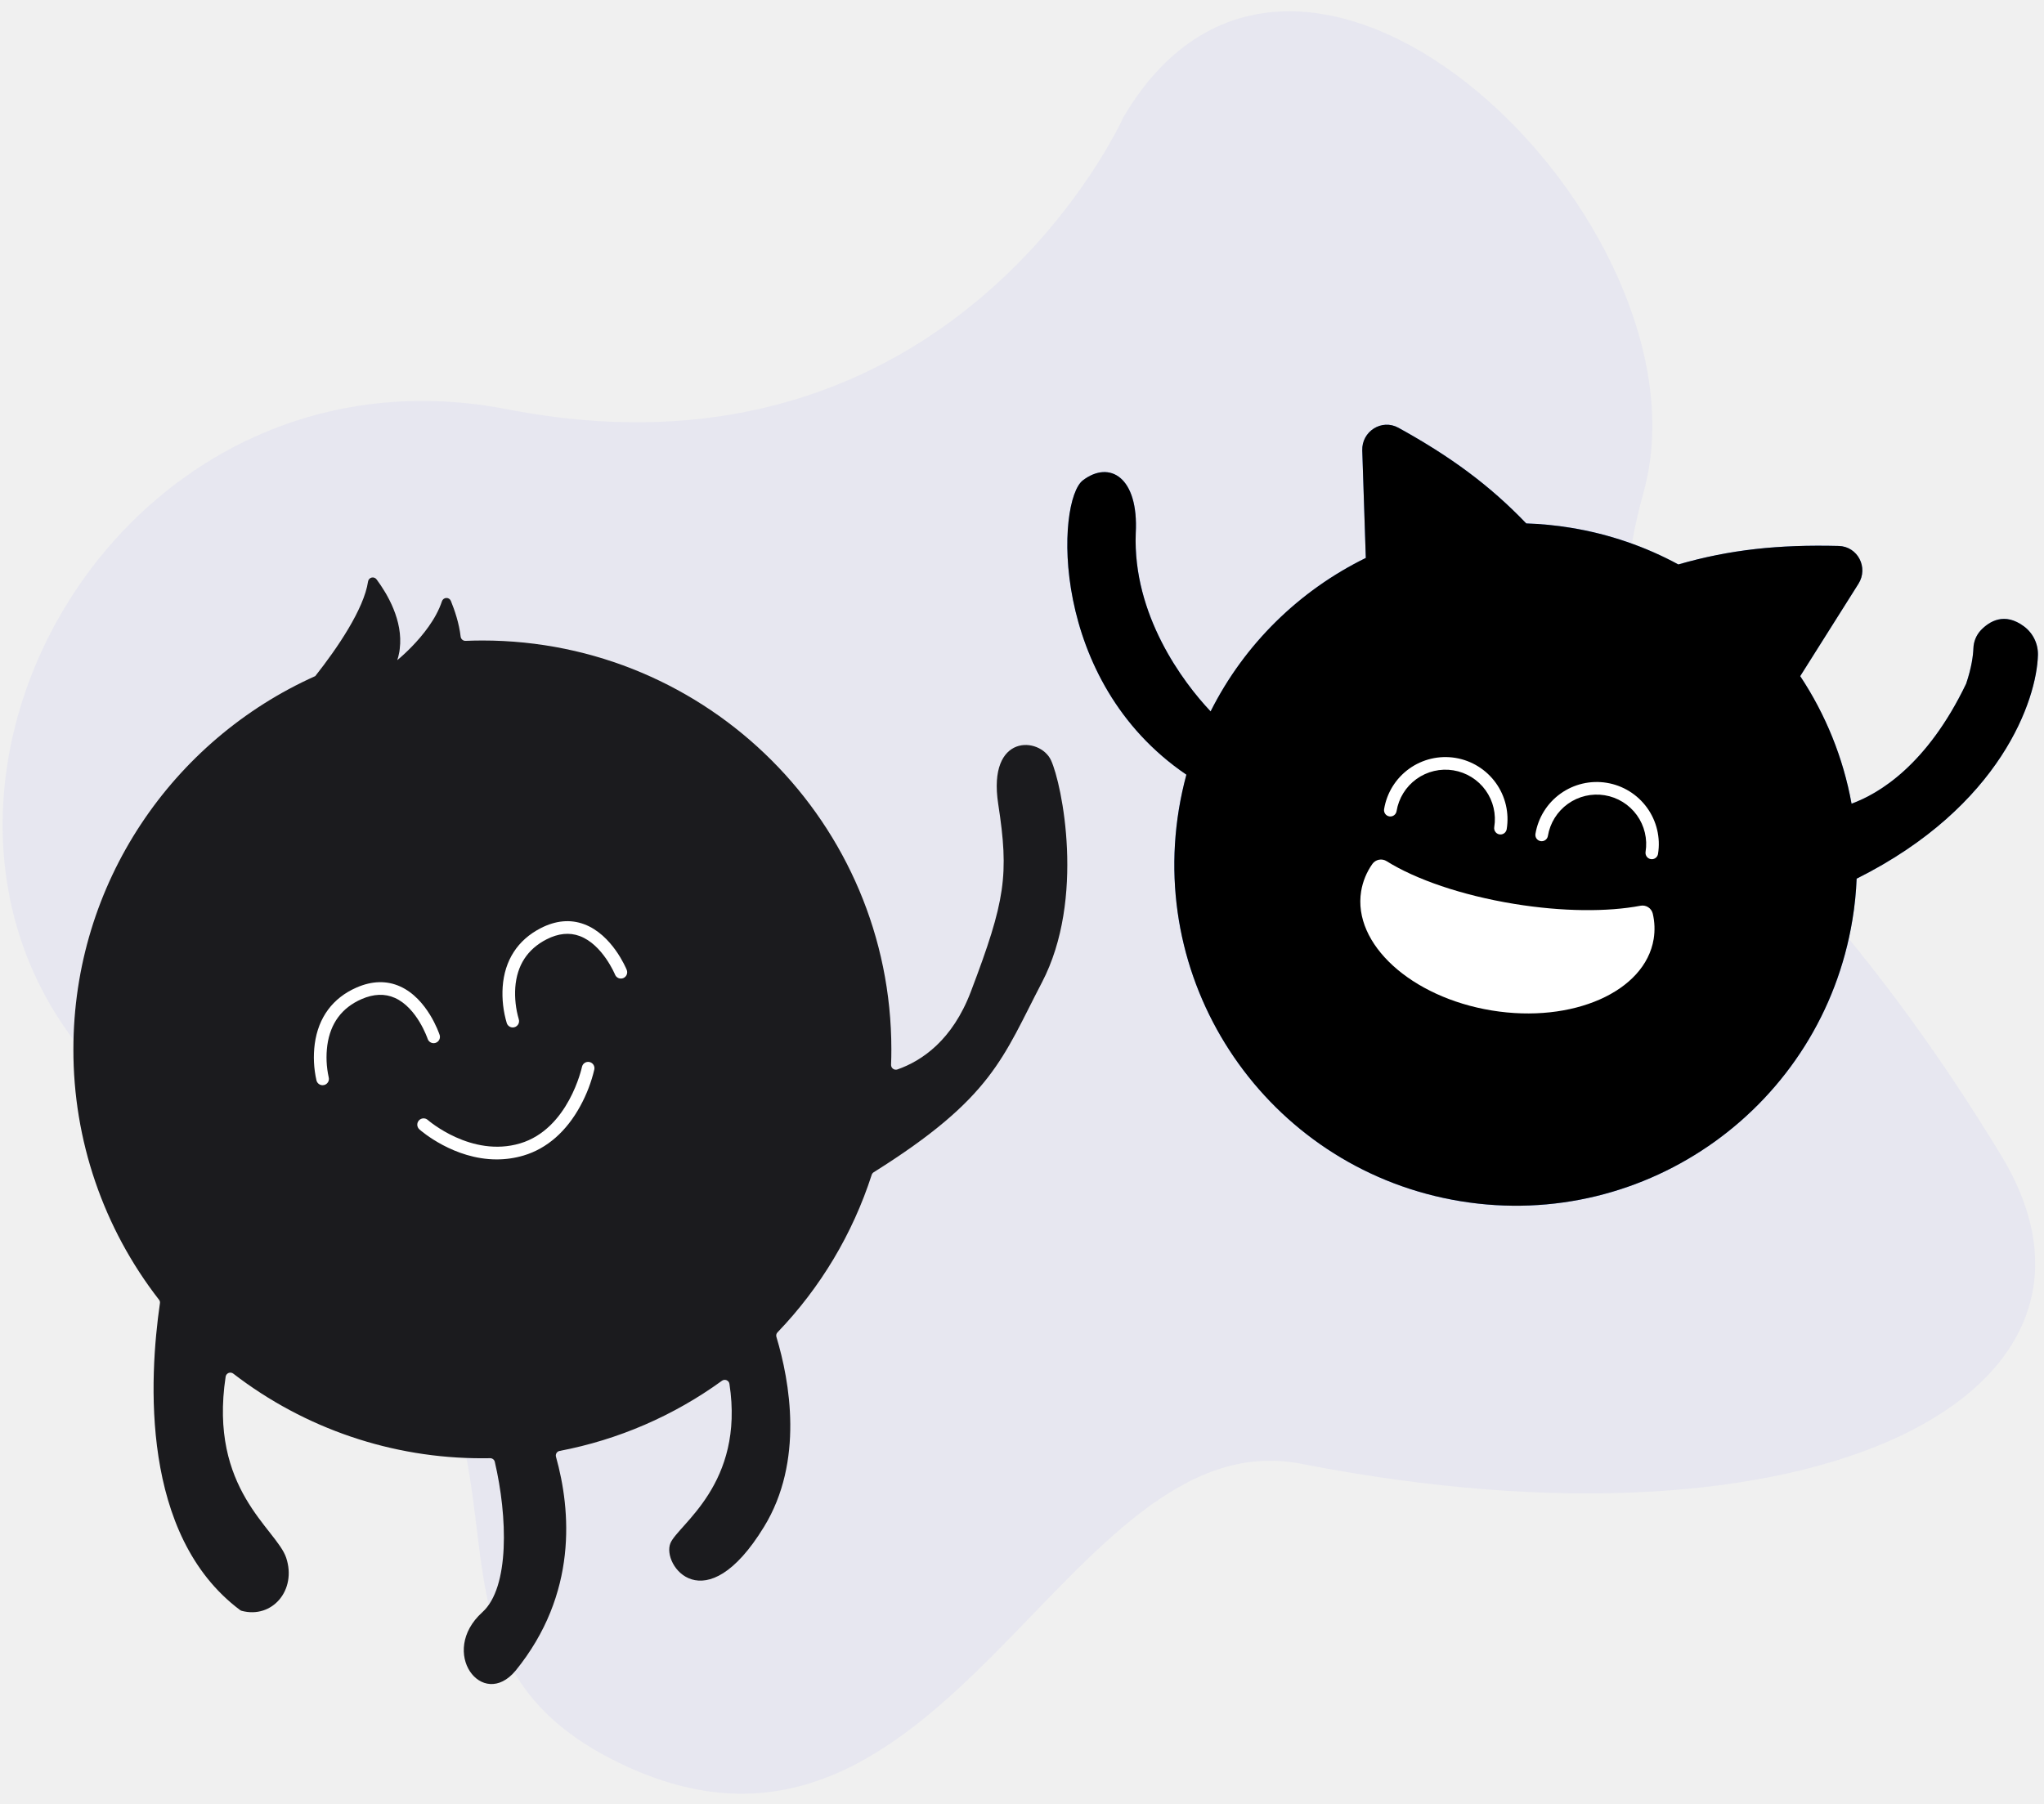
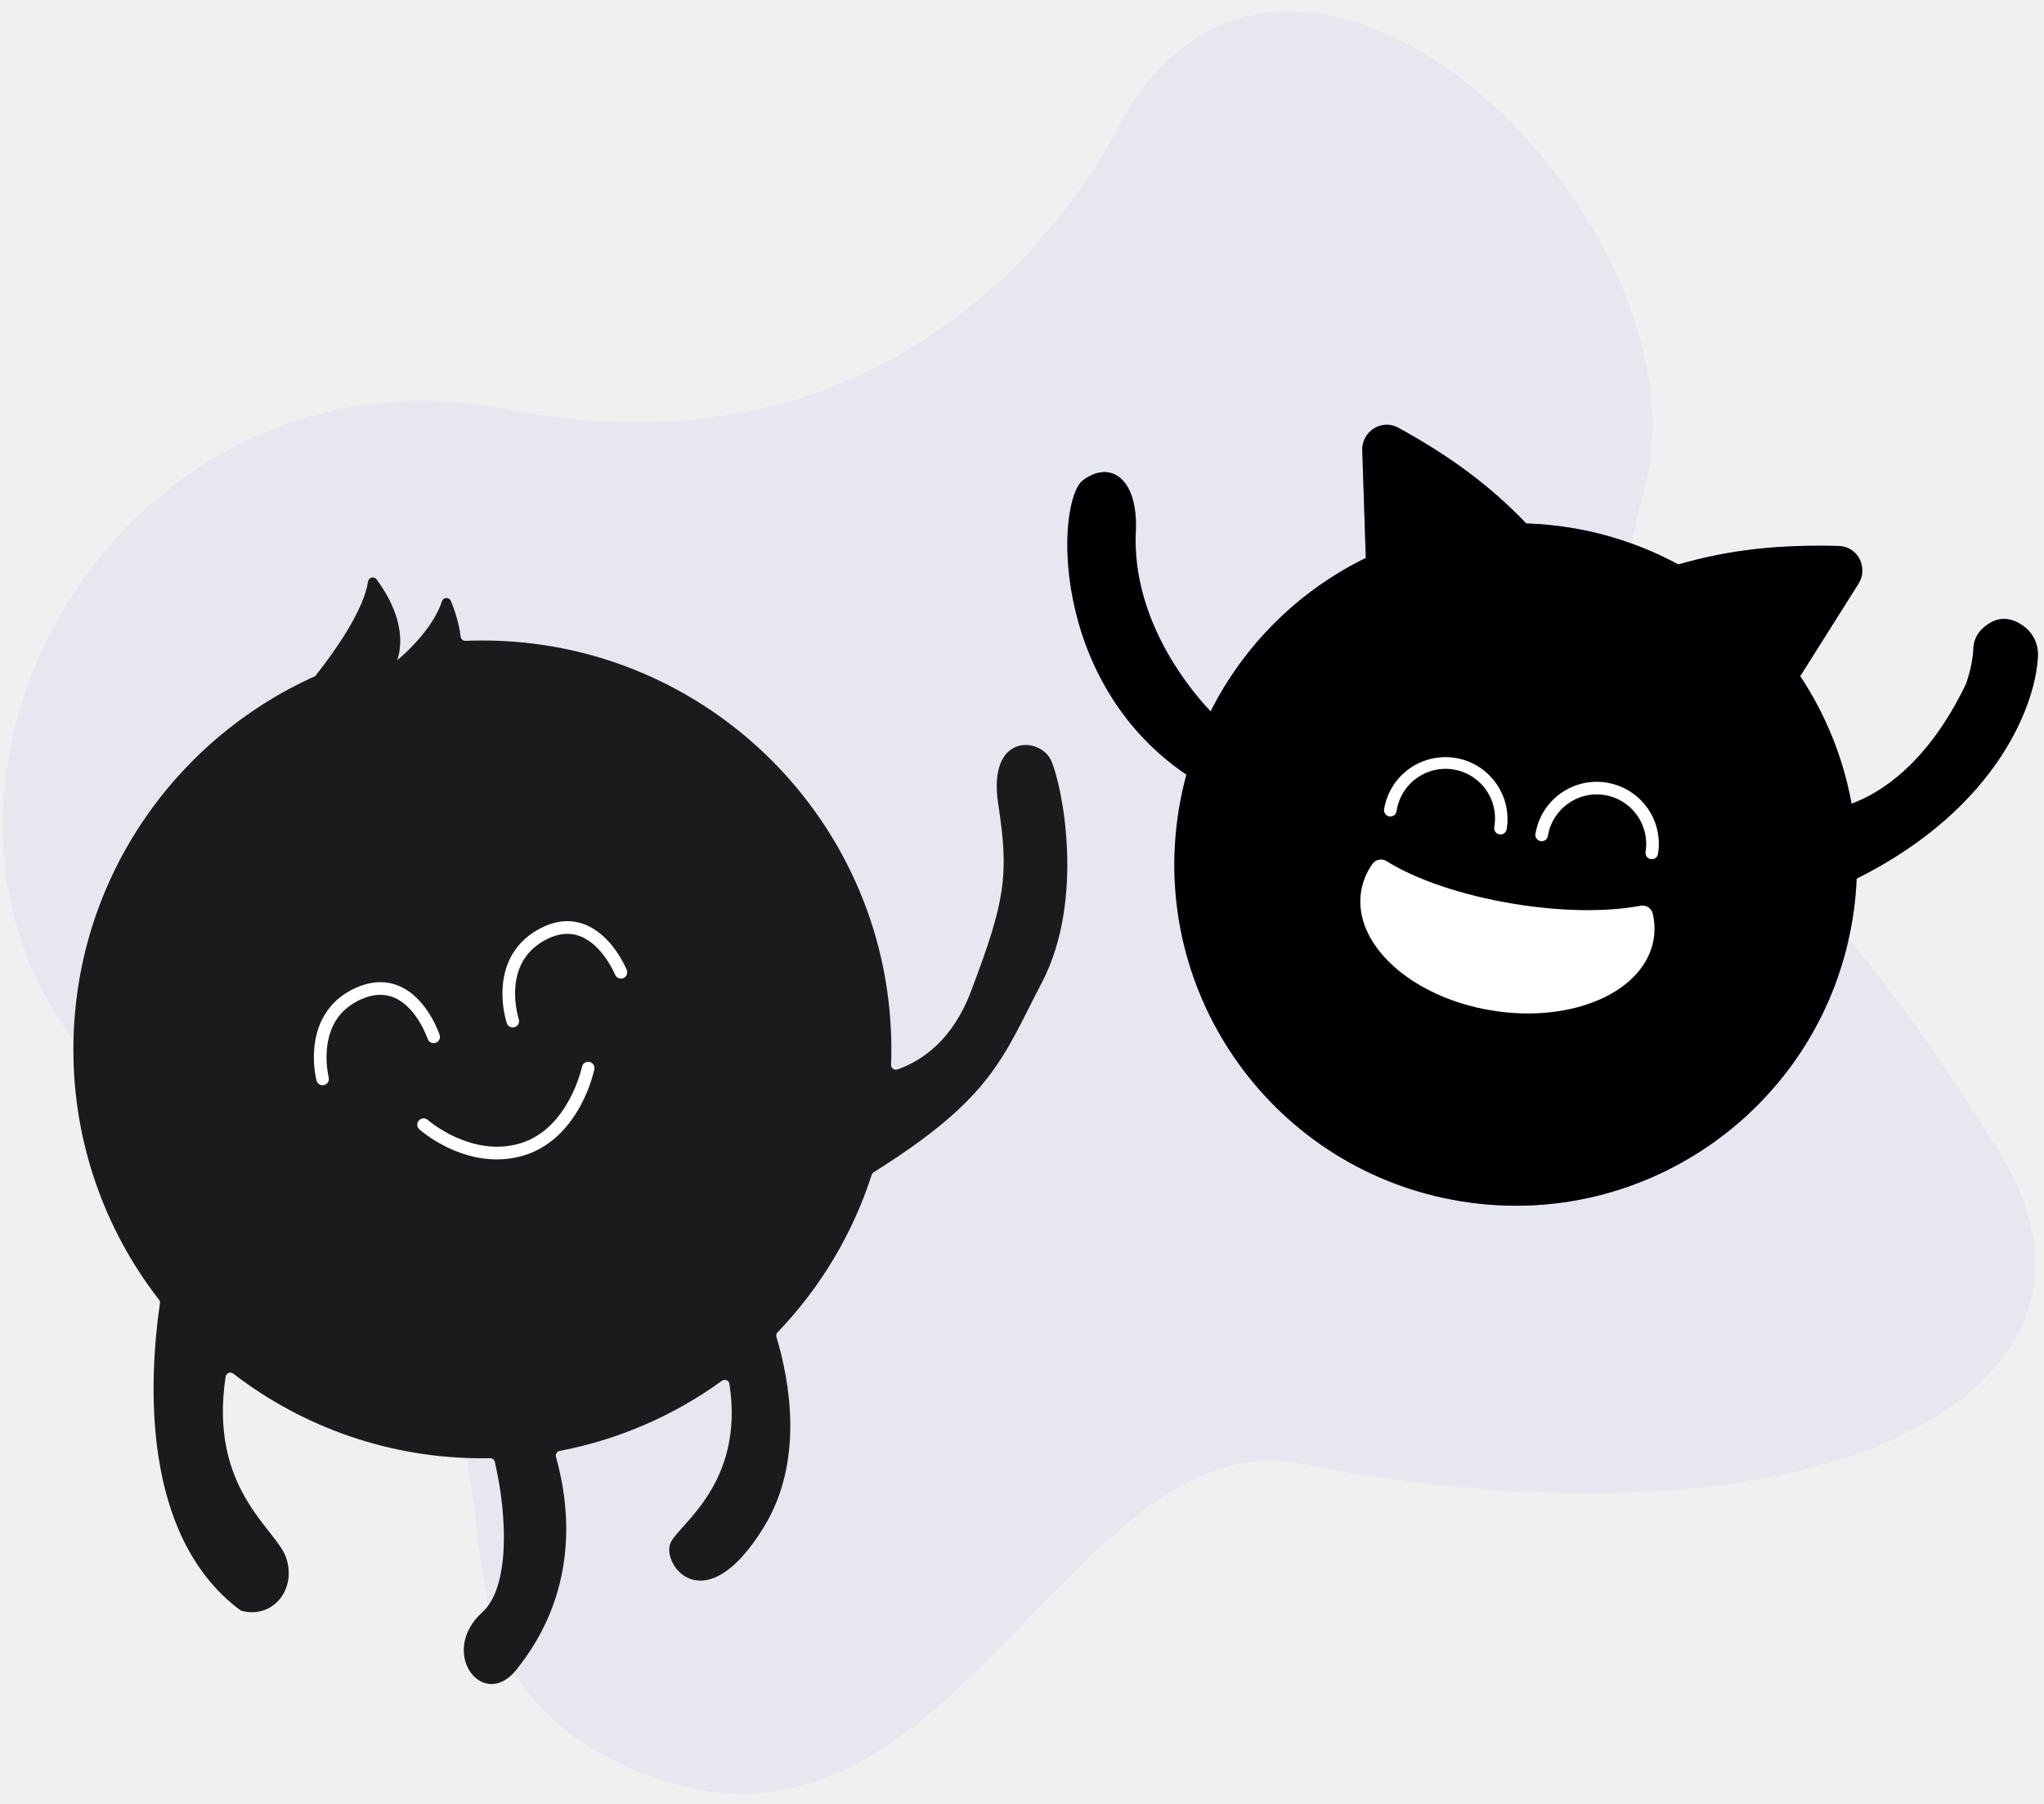
- <svg xmlns="http://www.w3.org/2000/svg" width="162" height="143" viewBox="0 0 162 143" fill="none">
-   <path d="M89.044 9.278C89.044 9.278 75.652 39.336 40.236 32.45C4.82 25.564 -16.518 74.009 16.965 91.673C50.448 109.337 27.243 129.628 49.574 139.993C74.955 151.773 84.419 112.382 103.117 116.041C144.385 124.115 169.911 110.267 158.624 91.631C138.811 58.919 124.424 60.123 130.27 38.998C136.117 17.873 103.1 -14.557 89.044 9.278Z" fill="#E7E7F0" />
-   <path d="M82.58 77.882C79.468 83.846 78.683 87.015 69.243 92.933C69.17 92.981 69.115 93.052 69.088 93.135C67.58 97.81 65.027 102.081 61.623 105.623C61.577 105.67 61.545 105.728 61.529 105.792C61.514 105.857 61.517 105.923 61.536 105.986C62.593 109.502 63.736 115.841 60.555 121.037C55.878 128.687 52.415 124.068 53.136 122.336C53.754 120.853 59.031 117.666 57.812 109.704C57.802 109.641 57.776 109.581 57.736 109.53C57.695 109.48 57.643 109.44 57.583 109.416C57.523 109.392 57.458 109.383 57.394 109.391C57.33 109.399 57.27 109.424 57.218 109.462C53.393 112.238 49.003 114.136 44.36 115.022C44.309 115.03 44.26 115.05 44.216 115.079C44.173 115.107 44.136 115.145 44.108 115.189C44.08 115.234 44.062 115.283 44.055 115.335C44.047 115.387 44.051 115.439 44.066 115.49C45.249 119.727 45.809 126.35 40.867 132.44C38.229 135.615 34.73 130.974 38.229 127.81C40.4 125.853 40.232 120.224 39.216 115.888C39.197 115.804 39.149 115.729 39.08 115.677C39.012 115.624 38.927 115.597 38.841 115.6C38.639 115.605 38.431 115.605 38.229 115.605C31.088 115.616 24.145 113.256 18.49 108.896C18.438 108.856 18.377 108.829 18.312 108.82C18.247 108.81 18.181 108.818 18.119 108.842C18.058 108.866 18.005 108.905 17.963 108.956C17.922 109.007 17.895 109.068 17.884 109.133C16.527 118.093 21.914 121.193 22.681 123.491C23.536 126.06 21.573 128.346 19.154 127.7C19.102 127.684 19.052 127.659 19.01 127.625C11.123 121.701 11.81 109.289 12.676 103.313C12.684 103.264 12.682 103.214 12.669 103.167C12.656 103.119 12.633 103.074 12.601 103.036C8.191 97.361 5.803 90.375 5.817 83.187C5.817 70.007 13.687 58.662 24.985 53.599C24.986 53.599 24.987 53.599 24.987 53.599C24.988 53.598 24.989 53.598 24.989 53.597C24.99 53.597 24.99 53.596 24.99 53.595C24.991 53.595 24.991 53.594 24.991 53.593C26.729 51.393 28.847 48.282 29.171 46.099C29.181 46.025 29.214 45.956 29.264 45.901C29.314 45.846 29.38 45.806 29.452 45.788C29.525 45.77 29.601 45.775 29.671 45.8C29.741 45.826 29.802 45.871 29.846 45.932C30.678 47.052 31.965 49.188 31.682 51.44C31.671 51.515 31.665 51.59 31.653 51.665C31.63 51.792 31.601 51.913 31.573 52.04C31.544 52.138 31.52 52.236 31.486 52.335C31.89 51.998 32.275 51.639 32.64 51.261C33.489 50.389 34.562 49.078 35.024 47.675C35.046 47.601 35.091 47.534 35.152 47.486C35.213 47.437 35.288 47.409 35.365 47.405C35.443 47.4 35.52 47.42 35.587 47.461C35.653 47.503 35.704 47.563 35.734 47.636C36.034 48.374 36.387 49.408 36.508 50.464C36.519 50.559 36.564 50.647 36.636 50.71C36.707 50.773 36.8 50.807 36.895 50.805C37.339 50.788 37.784 50.776 38.228 50.776C56.132 50.776 70.646 65.29 70.646 83.188C70.646 83.598 70.64 84.002 70.623 84.406C70.62 84.468 70.633 84.529 70.659 84.585C70.686 84.641 70.725 84.689 70.775 84.726C70.824 84.763 70.882 84.787 70.943 84.797C71.004 84.806 71.067 84.801 71.125 84.781C73.053 84.106 75.484 82.478 76.95 78.604C79.693 71.387 79.981 69.366 79.115 63.737C78.249 58.108 82.435 58.397 83.301 60.273C84.167 62.149 86.044 71.242 82.58 77.882Z" fill="#1B1B1E" />
-   <path d="M25.567 86.031C25.457 86.031 25.35 85.994 25.262 85.927C25.175 85.859 25.112 85.765 25.084 85.658C24.867 84.707 24.82 83.725 24.946 82.758C25.23 80.656 26.375 79.111 28.255 78.289C29.483 77.753 30.645 77.722 31.706 78.198C33.883 79.173 34.809 81.939 34.848 82.056C34.885 82.181 34.872 82.315 34.811 82.431C34.751 82.546 34.648 82.633 34.524 82.674C34.4 82.715 34.266 82.705 34.148 82.648C34.032 82.59 33.941 82.49 33.898 82.367C33.89 82.343 33.066 79.9 31.294 79.109C30.501 78.754 29.613 78.787 28.655 79.206C27.099 79.886 26.186 81.116 25.942 82.862C25.83 83.71 25.867 84.57 26.052 85.405C26.086 85.534 26.067 85.67 26 85.784C25.932 85.899 25.823 85.982 25.694 86.015C25.653 86.026 25.61 86.031 25.567 86.031Z" fill="white" />
-   <path d="M40.64 81.452C40.535 81.452 40.433 81.419 40.348 81.358C40.263 81.296 40.199 81.21 40.166 81.111C39.887 80.18 39.777 79.207 39.84 78.237C39.988 76.13 41.029 74.52 42.852 73.582C44.046 72.968 45.205 72.862 46.297 73.269C48.527 74.099 49.629 76.781 49.675 76.895C49.723 77.017 49.72 77.154 49.668 77.275C49.616 77.396 49.518 77.492 49.396 77.541C49.274 77.59 49.137 77.589 49.016 77.538C48.894 77.487 48.798 77.39 48.747 77.268C48.737 77.245 47.759 74.878 45.944 74.205C45.128 73.902 44.242 73.992 43.31 74.471C41.802 75.247 40.971 76.528 40.84 78.277C40.784 79.126 40.877 79.978 41.115 80.794C41.14 80.869 41.146 80.949 41.134 81.028C41.122 81.106 41.092 81.18 41.045 81.244C40.999 81.308 40.938 81.361 40.868 81.397C40.797 81.433 40.719 81.452 40.64 81.452H40.64Z" fill="white" />
-   <path d="M39.368 91.913C35.965 91.913 33.37 89.648 33.24 89.533C33.191 89.489 33.151 89.436 33.122 89.377C33.093 89.318 33.077 89.254 33.073 89.188C33.069 89.123 33.078 89.057 33.099 88.995C33.121 88.933 33.154 88.876 33.198 88.827C33.242 88.778 33.294 88.738 33.353 88.709C33.413 88.68 33.477 88.664 33.542 88.66C33.608 88.656 33.673 88.665 33.735 88.686C33.797 88.708 33.855 88.741 33.904 88.785C33.938 88.815 37.364 91.793 41.222 90.643C45.062 89.499 46.116 84.623 46.126 84.574C46.154 84.446 46.231 84.333 46.342 84.261C46.452 84.19 46.586 84.164 46.715 84.191C46.844 84.218 46.957 84.294 47.03 84.403C47.103 84.513 47.13 84.647 47.105 84.776C46.868 85.786 46.495 86.759 45.998 87.67C44.9 89.694 43.348 91.053 41.508 91.602C40.814 91.809 40.093 91.913 39.368 91.913Z" fill="white" />
-   <path fill-rule="evenodd" clip-rule="evenodd" d="M110.836 33.913C109.509 33.181 107.918 34.196 107.968 35.711L108.249 44.231C102.996 46.805 98.63 51.051 95.949 56.397C93.743 54.07 89.767 48.729 90.015 42.27C90.257 37.823 87.945 36.468 85.828 38.076C83.731 39.663 83.093 53.985 94.029 61.412C93.789 62.309 93.586 63.229 93.432 64.169C91.021 78.915 101.022 92.817 115.762 95.227C130.508 97.638 144.409 87.643 146.819 72.897C146.997 71.825 147.107 70.743 147.15 69.657C158.631 63.912 161.422 55.423 161.519 51.935C161.531 51.495 161.437 51.059 161.245 50.663C161.053 50.267 160.769 49.923 160.417 49.66C158.868 48.506 157.669 49.258 156.991 49.966C156.63 50.357 156.422 50.865 156.406 51.397C156.384 51.967 156.264 52.913 155.831 54.199C152.735 60.654 148.912 62.925 146.747 63.712C146.087 60.064 144.684 56.63 142.678 53.601L147.293 46.281C148.102 44.998 147.242 43.319 145.726 43.281C140.982 43.162 137.127 43.563 133.019 44.747C130.429 43.343 127.562 42.341 124.489 41.839C123.307 41.646 122.131 41.532 120.965 41.495C118.046 38.45 114.945 36.182 110.836 33.913Z" fill="#699CFF" />
-   <path fill-rule="evenodd" clip-rule="evenodd" d="M110.836 33.913C109.509 33.181 107.918 34.196 107.968 35.711L108.249 44.231C102.996 46.805 98.63 51.051 95.949 56.397C93.743 54.07 89.767 48.729 90.015 42.27C90.257 37.823 87.945 36.468 85.828 38.076C83.731 39.663 83.093 53.985 94.029 61.412C93.789 62.309 93.586 63.229 93.432 64.169C91.021 78.915 101.022 92.817 115.762 95.227C130.508 97.638 144.409 87.643 146.819 72.897C146.997 71.825 147.107 70.743 147.15 69.657C158.631 63.912 161.422 55.423 161.519 51.935C161.531 51.495 161.437 51.059 161.245 50.663C161.053 50.267 160.769 49.923 160.417 49.66C158.868 48.506 157.669 49.258 156.991 49.966C156.63 50.357 156.422 50.865 156.406 51.397C156.384 51.967 156.264 52.913 155.831 54.199C152.735 60.654 148.912 62.925 146.747 63.712C146.087 60.064 144.684 56.63 142.678 53.601L147.293 46.281C148.102 44.998 147.242 43.319 145.726 43.281C140.982 43.162 137.127 43.563 133.019 44.747C130.429 43.343 127.562 42.341 124.489 41.839C123.307 41.646 122.131 41.532 120.965 41.495C118.046 38.45 114.945 36.182 110.836 33.913Z" fill="url(#paint0_linear_1290_27434)" />
-   <path d="M131.064 74.44C130.381 78.617 124.637 81.153 118.239 80.107C111.834 79.06 107.197 74.827 107.88 70.65C108.01 69.873 108.314 69.134 108.769 68.49C108.893 68.316 109.08 68.196 109.29 68.155C109.5 68.114 109.718 68.155 109.899 68.27C112.191 69.706 115.82 70.971 120.006 71.656C123.859 72.286 127.425 72.295 130.02 71.803C130.231 71.762 130.45 71.805 130.631 71.921C130.812 72.037 130.941 72.219 130.992 72.428C131.148 73.087 131.172 73.771 131.064 74.44Z" fill="white" />
-   <path d="M118.922 66.153C118.85 66.154 118.778 66.138 118.712 66.108C118.646 66.077 118.588 66.033 118.541 65.978C118.494 65.922 118.459 65.858 118.44 65.788C118.42 65.718 118.416 65.644 118.428 65.573C118.596 64.546 118.349 63.495 117.742 62.65C117.134 61.806 116.217 61.237 115.19 61.069C114.163 60.901 113.112 61.148 112.267 61.755C111.423 62.363 110.854 63.281 110.686 64.307C110.665 64.438 110.592 64.555 110.484 64.633C110.377 64.71 110.243 64.742 110.112 64.72C109.981 64.699 109.864 64.626 109.787 64.519C109.709 64.411 109.678 64.277 109.699 64.146C109.91 62.858 110.624 61.706 111.684 60.943C112.744 60.181 114.063 59.871 115.351 60.082C116.64 60.293 117.792 61.007 118.554 62.066C119.316 63.126 119.626 64.446 119.415 65.734C119.396 65.851 119.336 65.957 119.246 66.034C119.155 66.111 119.041 66.153 118.922 66.153Z" fill="white" />
-   <path d="M130.916 68.114C130.844 68.114 130.772 68.098 130.707 68.068C130.641 68.037 130.582 67.993 130.535 67.938C130.488 67.882 130.454 67.818 130.435 67.748C130.415 67.678 130.411 67.605 130.422 67.533C130.586 66.508 130.337 65.46 129.73 64.619C129.122 63.778 128.206 63.211 127.182 63.044C126.158 62.876 125.109 63.121 124.265 63.726C123.422 64.33 122.852 65.244 122.68 66.268C122.67 66.333 122.647 66.395 122.612 66.451C122.578 66.507 122.533 66.556 122.479 66.594C122.426 66.633 122.366 66.66 122.301 66.675C122.237 66.69 122.171 66.693 122.106 66.682C122.041 66.671 121.979 66.648 121.923 66.613C121.867 66.579 121.819 66.533 121.78 66.48C121.742 66.426 121.715 66.366 121.7 66.302C121.685 66.238 121.683 66.171 121.694 66.106C121.908 64.821 122.623 63.673 123.682 62.914C124.741 62.156 126.057 61.847 127.343 62.058C128.629 62.268 129.779 62.979 130.541 64.036C131.303 65.092 131.616 66.408 131.409 67.695C131.39 67.812 131.33 67.918 131.24 67.995C131.15 68.072 131.035 68.114 130.916 68.114Z" fill="white" />
+ <svg xmlns="http://www.w3.org/2000/svg" width="162" height="143" fill="none">
+   <path fill="#E7E7F0" d="M89.044 9.278S75.653 39.336 40.236 32.45C4.82 25.564-16.518 74.01 16.965 91.673s10.278 37.955 32.61 48.32c25.38 11.78 34.844-27.611 53.542-23.952 41.268 8.074 66.794-5.774 55.507-24.41-19.813-32.712-34.2-31.508-28.354-52.633 5.847-21.125-27.17-53.555-41.226-29.72Z" />
+   <path fill="#1B1B1E" d="M82.58 77.882c-3.112 5.963-3.897 9.133-13.337 15.05a.387.387 0 0 0-.155.203 32.358 32.358 0 0 1-7.465 12.488.362.362 0 0 0-.087.363c1.057 3.516 2.2 9.855-.981 15.051-4.677 7.65-8.14 3.031-7.42 1.299.619-1.483 5.896-4.67 4.677-12.632a.38.38 0 0 0-.229-.288.38.38 0 0 0-.365.046 32.148 32.148 0 0 1-12.858 5.56.36.36 0 0 0-.144.057.358.358 0 0 0-.161.256.373.373 0 0 0 .01.155c1.184 4.237 1.745 10.86-3.197 16.95-2.639 3.175-6.138-1.466-2.639-4.63 2.17-1.957 2.003-7.586.987-11.922a.37.37 0 0 0-.375-.288c-.202.005-.41.005-.612.005a32.249 32.249 0 0 1-19.739-6.709.377.377 0 0 0-.527.06.378.378 0 0 0-.08.177c-1.356 8.96 4.03 12.06 4.798 14.358.855 2.569-1.108 4.855-3.527 4.209a.437.437 0 0 1-.144-.075c-7.887-5.924-7.2-18.336-6.334-24.312a.342.342 0 0 0-.075-.277 32.244 32.244 0 0 1-6.784-19.849c0-13.18 7.87-24.525 19.168-29.588a.006.006 0 0 0 .004-.002l.001-.002v-.002c1.739-2.2 3.857-5.311 4.18-7.494a.376.376 0 0 1 .676-.167c.832 1.12 2.12 3.256 1.836 5.508-.011.075-.017.15-.029.225-.023.127-.052.248-.08.375-.03.098-.053.196-.087.295.404-.337.789-.696 1.154-1.074.849-.872 1.922-2.183 2.384-3.586a.378.378 0 0 1 .71-.04c.3.74.653 1.773.774 2.83a.383.383 0 0 0 .387.34 34.3 34.3 0 0 1 1.333-.029c17.904 0 32.418 14.514 32.418 32.412 0 .41-.006.814-.023 1.218a.38.38 0 0 0 .502.375c1.928-.675 4.359-2.303 5.825-6.177 2.743-7.217 3.031-9.238 2.165-14.867-.866-5.629 3.32-5.34 4.186-3.464.866 1.876 2.743 10.97-.721 17.609Z" />
+   <path fill="#fff" d="M25.567 86.03a.5.5 0 0 1-.483-.372 8.223 8.223 0 0 1-.138-2.9c.284-2.102 1.428-3.647 3.309-4.469 1.228-.536 2.39-.567 3.451-.091 2.177.975 3.103 3.74 3.142 3.858a.5.5 0 0 1-.95.311c-.008-.024-.832-2.467-2.604-3.258-.793-.355-1.68-.322-2.639.097-1.556.68-2.469 1.91-2.713 3.656a7.326 7.326 0 0 0 .11 2.543.5.5 0 0 1-.485.626ZM40.64 81.452a.5.5 0 0 1-.474-.341 8.148 8.148 0 0 1-.326-2.874c.148-2.107 1.19-3.717 3.012-4.655 1.194-.614 2.353-.72 3.445-.313 2.23.83 3.332 3.512 3.378 3.626a.5.5 0 0 1-.928.373c-.01-.023-.988-2.39-2.803-3.063-.816-.303-1.702-.213-2.634.266-1.508.776-2.339 2.056-2.47 3.806-.056.849.037 1.7.275 2.517a.5.5 0 0 1-.475.658ZM39.368 91.913c-3.404 0-5.998-2.265-6.128-2.38a.5.5 0 0 1 .664-.748c.034.03 3.46 3.008 7.318 1.858 3.84-1.144 4.894-6.02 4.904-6.069a.5.5 0 0 1 .98.202 11.579 11.579 0 0 1-1.108 2.894c-1.098 2.024-2.65 3.383-4.49 3.932a7.463 7.463 0 0 1-2.14.31Z" />
+   <path fill="#699CFF" fill-rule="evenodd" d="M110.836 33.913c-1.327-.732-2.918.283-2.868 1.798l.281 8.52a27.108 27.108 0 0 0-12.3 12.166c-2.206-2.327-6.182-7.668-5.934-14.127.242-4.447-2.07-5.802-4.187-4.194-2.097 1.587-2.735 15.91 8.201 23.336a28.36 28.36 0 0 0-.597 2.757c-2.41 14.746 7.59 28.648 22.33 31.058 14.746 2.41 28.647-7.584 31.057-22.33.178-1.072.288-2.154.331-3.24 11.481-5.745 14.272-14.234 14.369-17.722a2.74 2.74 0 0 0-1.102-2.275c-1.549-1.154-2.748-.402-3.426.306-.361.39-.569.9-.585 1.431-.022.57-.142 1.516-.575 2.802-3.096 6.455-6.919 8.726-9.084 9.513a27.033 27.033 0 0 0-4.069-10.11l4.615-7.32c.809-1.284-.051-2.963-1.567-3-4.744-.12-8.599.282-12.707 1.465a26.999 26.999 0 0 0-8.53-2.908 27.27 27.27 0 0 0-3.524-.344c-2.919-3.045-6.02-5.313-10.129-7.582Z" clip-rule="evenodd" />
+   <path fill="url(#a)" fill-rule="evenodd" d="M110.836 33.913c-1.327-.732-2.918.283-2.868 1.798l.281 8.52a27.108 27.108 0 0 0-12.3 12.166c-2.206-2.327-6.182-7.668-5.934-14.127.242-4.447-2.07-5.802-4.187-4.194-2.097 1.587-2.735 15.91 8.201 23.336a28.36 28.36 0 0 0-.597 2.757c-2.41 14.746 7.59 28.648 22.33 31.058 14.746 2.41 28.647-7.584 31.057-22.33.178-1.072.288-2.154.331-3.24 11.481-5.745 14.272-14.234 14.369-17.722a2.74 2.74 0 0 0-1.102-2.275c-1.549-1.154-2.748-.402-3.426.306-.361.39-.569.9-.585 1.431-.022.57-.142 1.516-.575 2.802-3.096 6.455-6.919 8.726-9.084 9.513a27.033 27.033 0 0 0-4.069-10.11l4.615-7.32c.809-1.284-.051-2.963-1.567-3-4.744-.12-8.599.282-12.707 1.465a26.999 26.999 0 0 0-8.53-2.908 27.27 27.27 0 0 0-3.524-.344c-2.919-3.045-6.02-5.313-10.129-7.582Z" clip-rule="evenodd" />
+   <path fill="#fff" d="M131.064 74.44c-.683 4.177-6.427 6.713-12.825 5.667-6.405-1.047-11.042-5.28-10.359-9.457a5.24 5.24 0 0 1 .889-2.16.836.836 0 0 1 1.13-.22c2.292 1.436 5.921 2.701 10.107 3.386 3.853.63 7.419.64 10.014.147a.838.838 0 0 1 .972.625c.156.66.18 1.343.072 2.012ZM118.922 66.153a.503.503 0 0 1-.482-.365.487.487 0 0 1-.012-.215 3.923 3.923 0 1 0-7.742-1.266.498.498 0 0 1-.574.413.498.498 0 0 1-.413-.574 4.925 4.925 0 0 1 8.855-2.08 4.92 4.92 0 0 1 .861 3.668.5.5 0 0 1-.493.42ZM130.916 68.114a.496.496 0 0 1-.381-.176.502.502 0 0 1-.113-.404 3.922 3.922 0 0 0-7.742-1.266.485.485 0 0 1-.068.183.49.49 0 0 1-.506.231.5.5 0 0 1-.412-.576 4.922 4.922 0 0 1 9.715 1.589.5.5 0 0 1-.493.419Z" />
  <defs>
-     <linearGradient id="paint0_linear_1290_27434" x1="124.096" y1="45.617" x2="124.096" y2="97.49" gradientUnits="userSpaceOnUse">
-       <stop stopColor="#6A26F9" />
-       <stop offset="1" stopColor="#8850FF" />
+     <linearGradient id="a" x1="124.096" x2="124.096" y1="45.617" y2="97.49" gradientUnits="userSpaceOnUse">
+       <stop />
+       <stop offset="1" />
    </linearGradient>
  </defs>
</svg>
